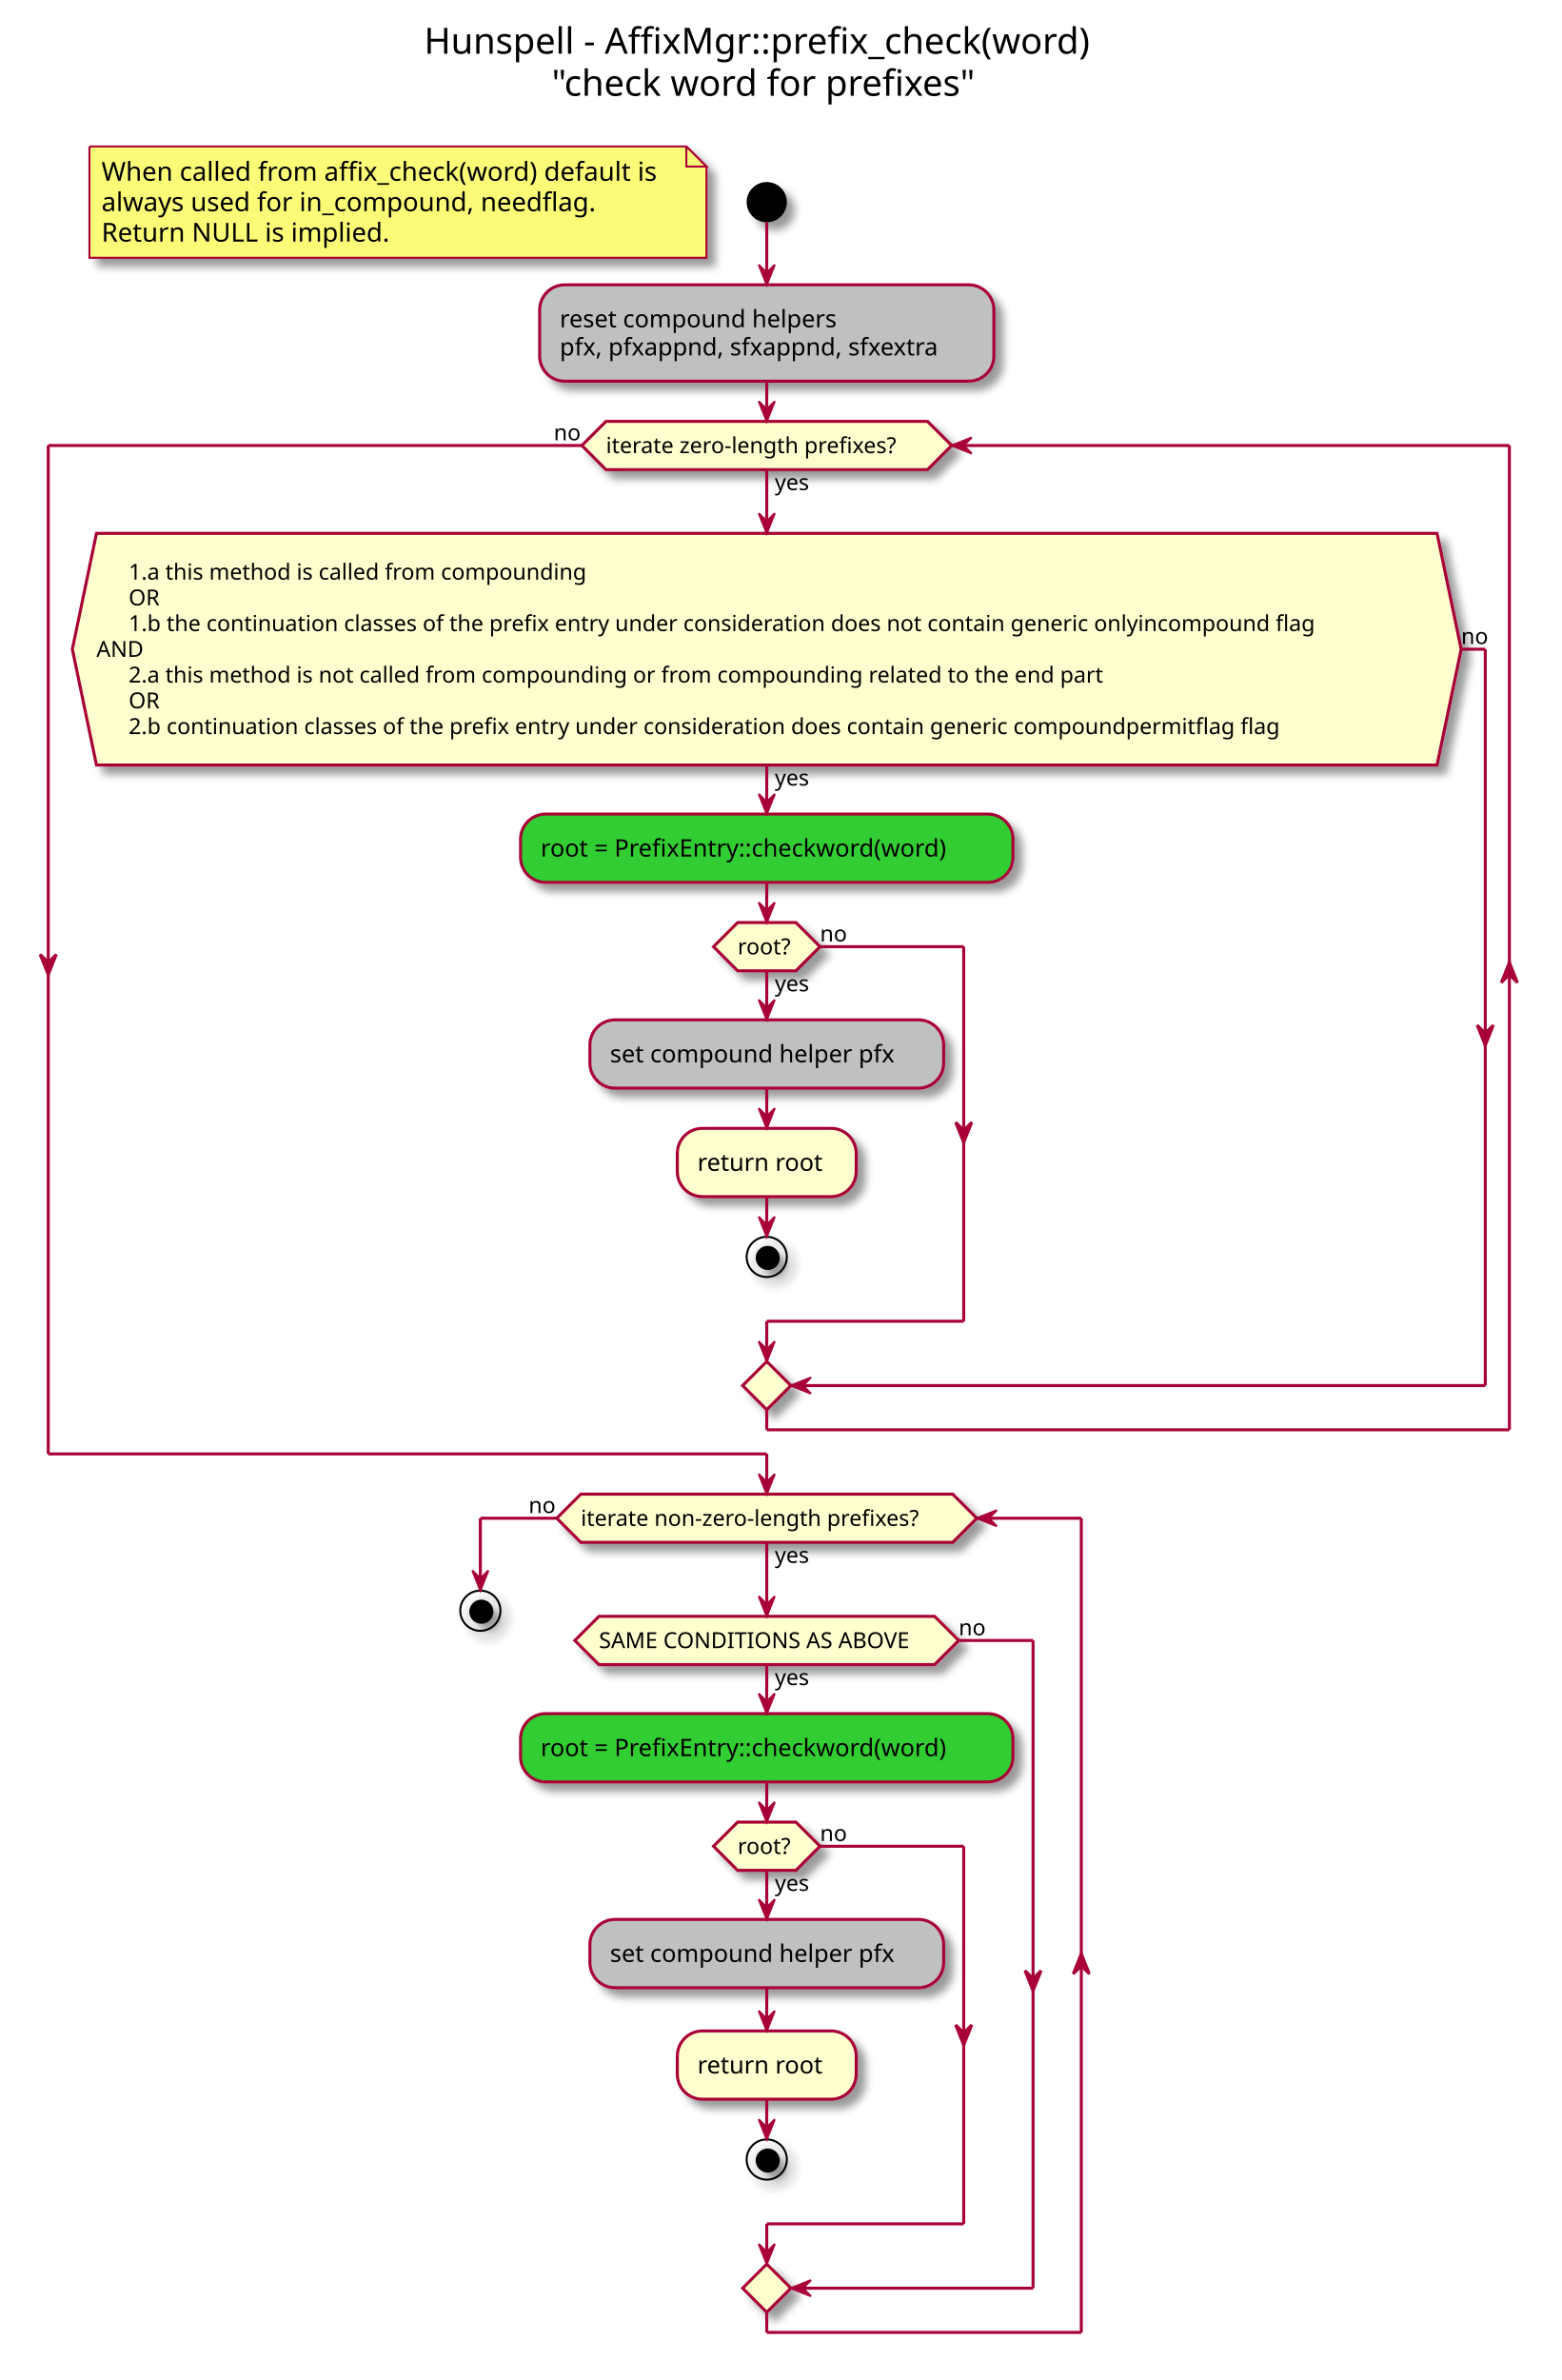
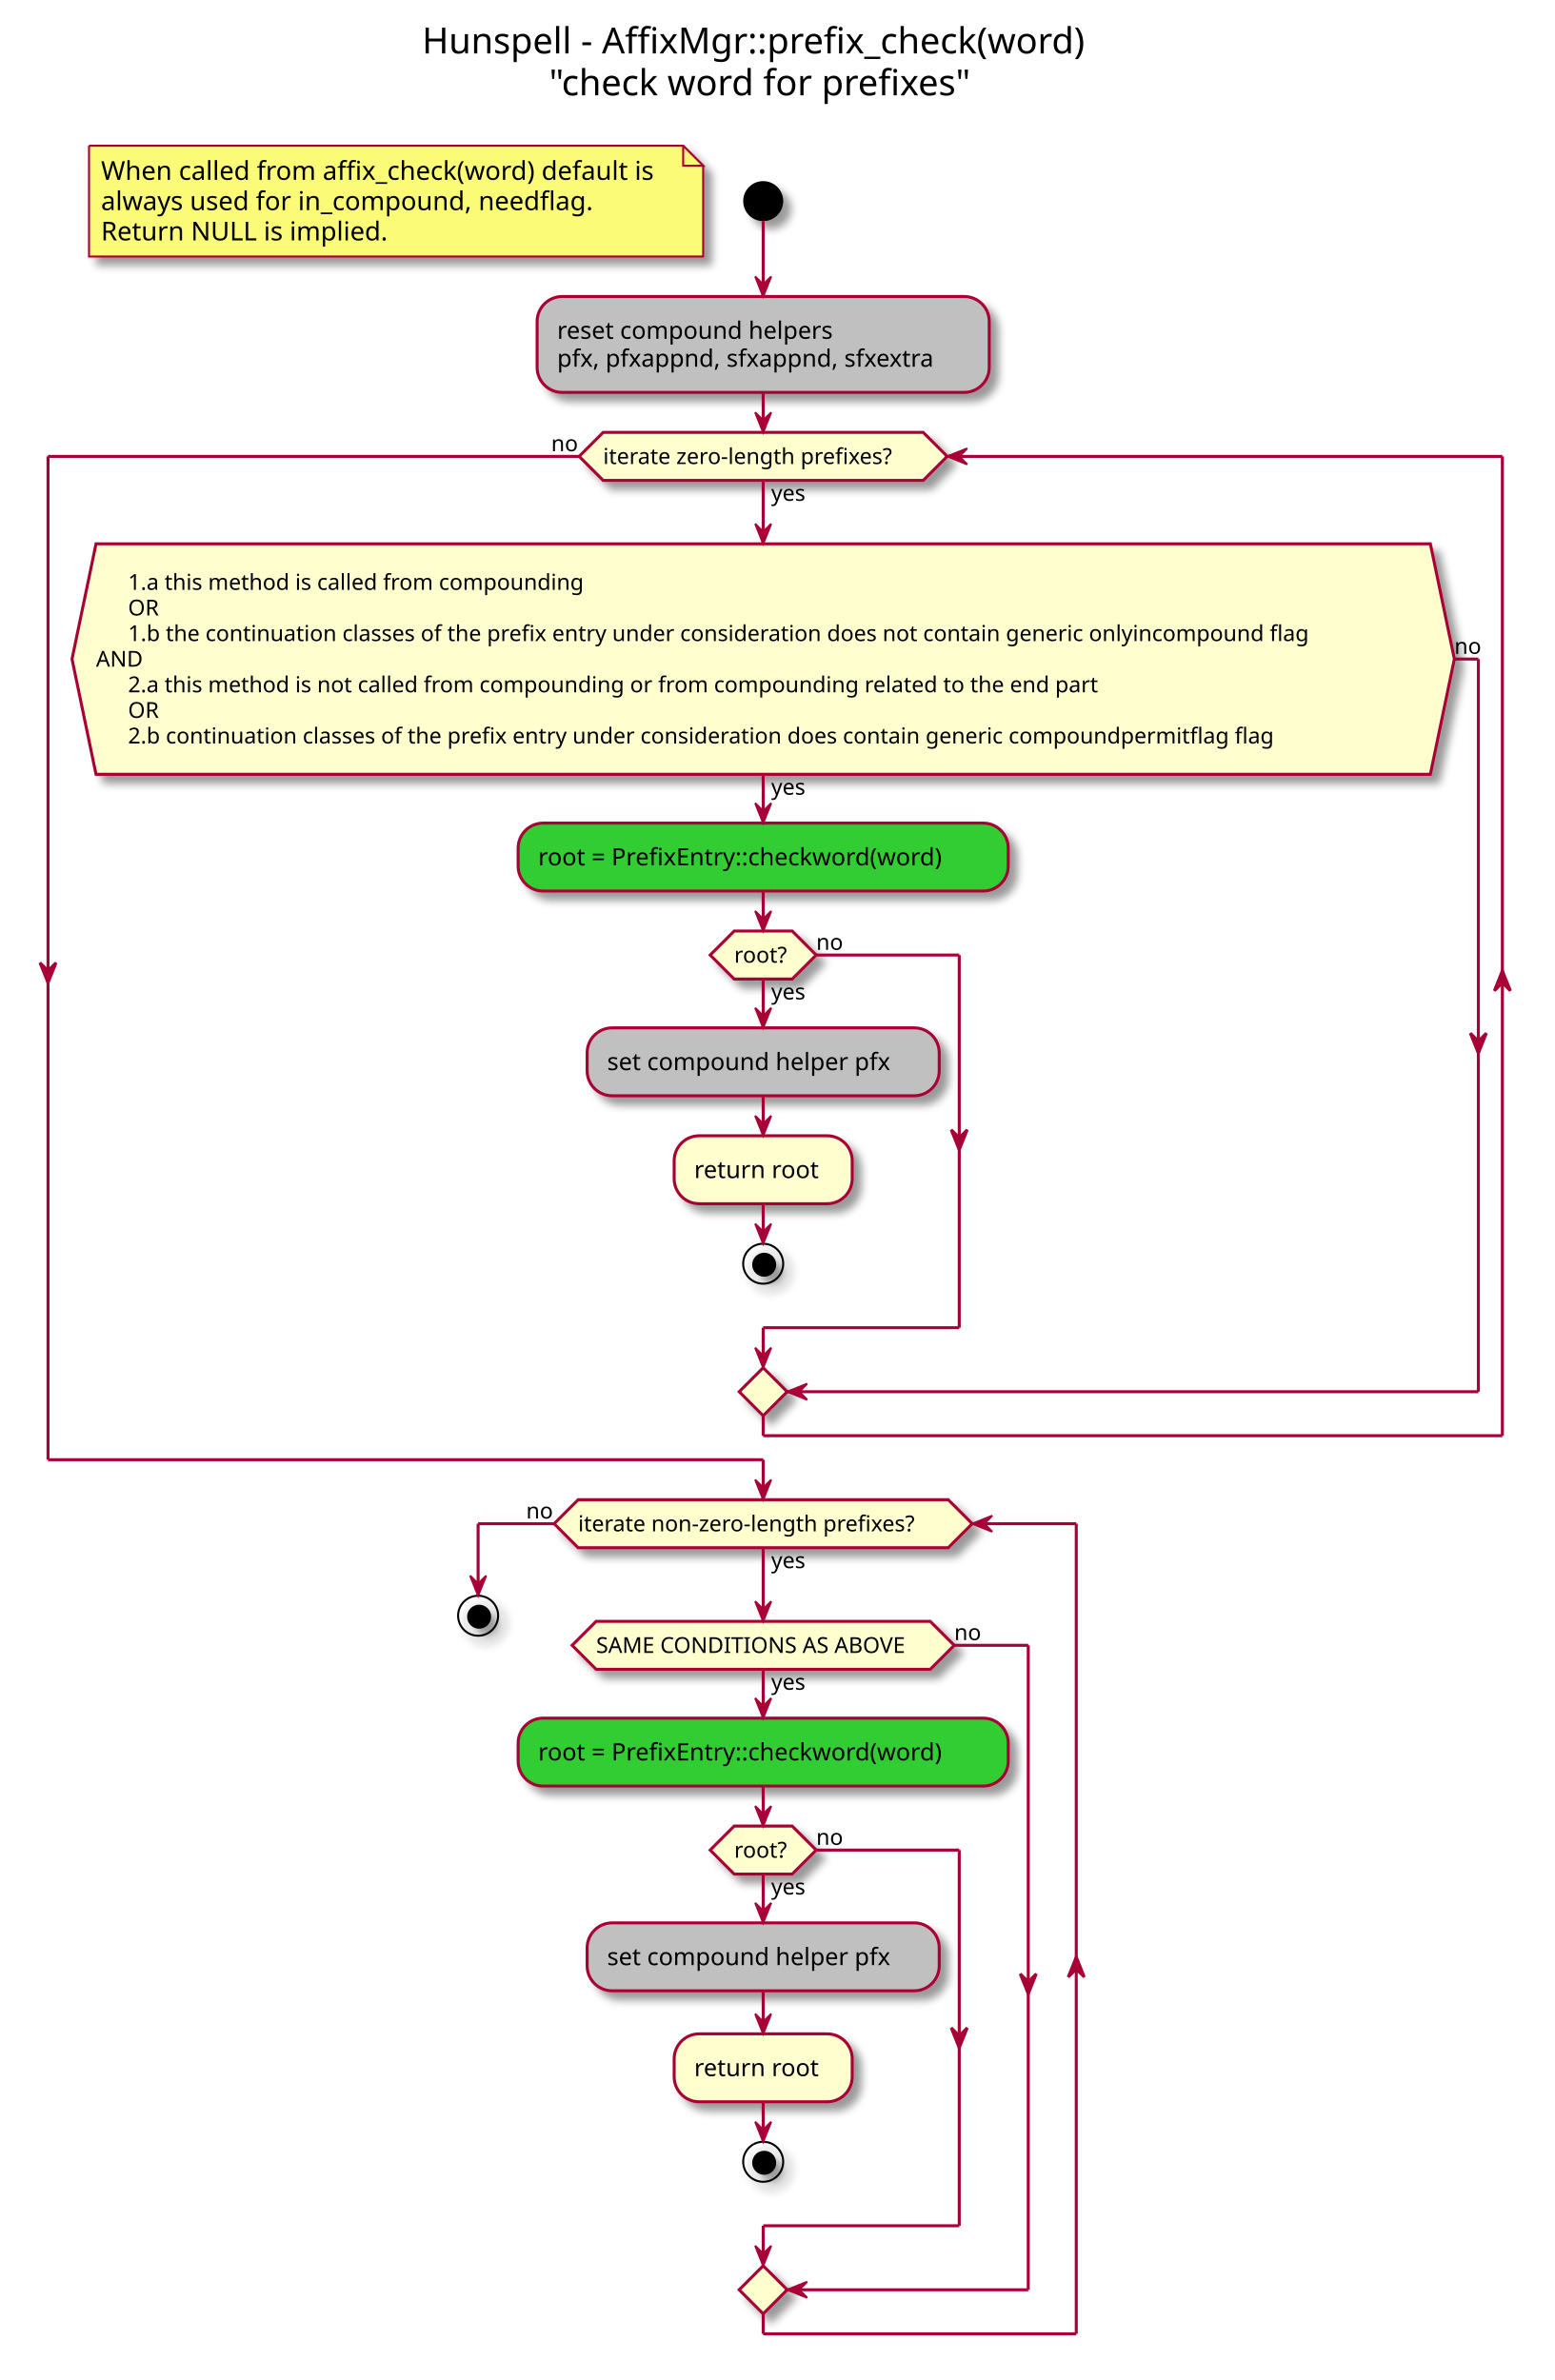
- <svg xmlns="http://www.w3.org/2000/svg" contentScriptType="application/ecmascript" contentStyleType="text/css" height="1184px" preserveAspectRatio="none" style="width:777px;height:1184px;" version="1.1" viewBox="0 0 777 1184" width="777px" zoomAndPan="magnify">
+ <svg xmlns="http://www.w3.org/2000/svg" contentScriptType="application/ecmascript" contentStyleType="text/css" height="1190px" preserveAspectRatio="none" style="width:777px;height:1190px;" version="1.1" viewBox="0 0 777 1190" width="777px" zoomAndPan="magnify">
  <defs>
    <linearGradient id="gbouqqnq6bp1s0" x1="0%" x2="100%" y1="50%" y2="50%">
      <stop offset="0%" stop-color="#FFFFFF" />
      <stop offset="100%" stop-color="#FFFFFF" />
    </linearGradient>
    <filter height="300%" id="fbouqqnq6bp1s" width="300%" x="-1" y="-1">
      <feGaussianBlur result="blurOut" stdDeviation="2.0" />
      <feColorMatrix in="blurOut" result="blurOut2" type="matrix" values="0 0 0 0 0 0 0 0 0 0 0 0 0 0 0 0 0 0 .4 0" />
      <feOffset dx="4.0" dy="4.0" in="blurOut2" result="blurOut3" />
      <feBlend in="SourceGraphic" in2="blurOut3" mode="normal" />
    </filter>
  </defs>
  <g>
-     <rect fill="url(#gbouqqnq6bp1s0)" height="1184" style="stroke: none; stroke-width: 1.0;" width="777" x="0" y="0" />
+     <rect fill="url(#gbouqqnq6bp1s0)" height="1190" style="stroke: none; stroke-width: 1.0;" width="777" x="0" y="0" />
    <text fill="#000000" font-family="sans-serif" font-size="18" lengthAdjust="spacingAndGlyphs" textLength="353" x="211" y="26.708">Hunspell - AffixMgr::prefix_check(word)</text>
    <text fill="#000000" font-family="sans-serif" font-size="18" lengthAdjust="spacingAndGlyphs" textLength="226" x="274.5" y="47.661">"check word for prefixes"</text>
    <text fill="#000000" font-family="sans-serif" font-size="18" lengthAdjust="spacingAndGlyphs" textLength="0" x="390.5" y="68.614" />
    <path d="M44.5,72.859 L44.5,128.258 L351.5,128.258 L351.5,82.859 L341.5,72.859 L44.5,72.859 " fill="#FBFB77" filter="url(#fbouqqnq6bp1s)" style="stroke: #A80036; stroke-width: 1.0;" />
    <path d="M341.5,72.859 L341.5,82.859 L351.5,82.859 L341.5,72.859 " fill="#FBFB77" style="stroke: #A80036; stroke-width: 1.0;" />
    <text fill="#000000" font-family="sans-serif" font-size="13" lengthAdjust="spacingAndGlyphs" textLength="286" x="50.5" y="89.926">When called from affix_check(word) default is</text>
    <text fill="#000000" font-family="sans-serif" font-size="13" lengthAdjust="spacingAndGlyphs" textLength="255" x="50.5" y="105.059">always used for in_compound, needflag.</text>
    <text fill="#000000" font-family="sans-serif" font-size="13" lengthAdjust="spacingAndGlyphs" textLength="148" x="50.5" y="120.192">Return NULL is implied.</text>
    <ellipse cx="381.5" cy="100.559" fill="#000000" filter="url(#fbouqqnq6bp1s)" rx="10" ry="10" style="stroke: none; stroke-width: 1.0;" />
-     <rect fill="#C0C0C0" filter="url(#fbouqqnq6bp1s)" height="47.938" rx="12.5" ry="12.5" style="stroke: #A80036; stroke-width: 1.5;" width="226" x="268.5" y="141.692" />
-     <text fill="#000000" font-family="sans-serif" font-size="12" lengthAdjust="spacingAndGlyphs" textLength="154" x="278.5" y="162.831">reset compound helpers</text>
-     <text fill="#000000" font-family="sans-serif" font-size="12" lengthAdjust="spacingAndGlyphs" textLength="206" x="278.5" y="176.799">pfx, pfxappnd, sfxappnd, sfxextra</text>
-     <rect fill="#32CD32" filter="url(#fbouqqnq6bp1s)" height="33.969" rx="12.5" ry="12.5" style="stroke: #A80036; stroke-width: 1.5;" width="245" x="259" y="404.984" />
-     <text fill="#000000" font-family="sans-serif" font-size="12" lengthAdjust="spacingAndGlyphs" textLength="225" x="269" y="426.123">root = PrefixEntry::checkword(word)</text>
-     <rect fill="#C0C0C0" filter="url(#fbouqqnq6bp1s)" height="33.969" rx="12.5" ry="12.5" style="stroke: #A80036; stroke-width: 1.5;" width="176" x="293.5" y="507.356" />
-     <text fill="#000000" font-family="sans-serif" font-size="12" lengthAdjust="spacingAndGlyphs" textLength="156" x="303.5" y="528.494">set compound helper pfx</text>
-     <rect fill="#FEFECE" filter="url(#fbouqqnq6bp1s)" height="33.969" rx="12.5" ry="12.5" style="stroke: #A80036; stroke-width: 1.5;" width="89" x="337" y="561.324" />
-     <text fill="#000000" font-family="sans-serif" font-size="12" lengthAdjust="spacingAndGlyphs" textLength="69" x="347" y="582.463">return root</text>
-     <ellipse cx="381.5" cy="625.293" fill="none" filter="url(#fbouqqnq6bp1s)" rx="10" ry="10" style="stroke: #000000; stroke-width: 1.0;" />
-     <ellipse cx="382" cy="625.793" fill="#000000" filter="url(#fbouqqnq6bp1s)" rx="6" ry="6" style="stroke: none; stroke-width: 1.0;" />
-     <polygon fill="#FEFECE" filter="url(#fbouqqnq6bp1s)" points="367,458.953,396,458.953,408,470.953,396,482.953,367,482.953,355,470.953,367,458.953" style="stroke: #A80036; stroke-width: 1.5;" />
-     <text fill="#000000" font-family="sans-serif" font-size="11" lengthAdjust="spacingAndGlyphs" textLength="20" x="385.5" y="493.164">yes</text>
-     <text fill="#000000" font-family="sans-serif" font-size="11" lengthAdjust="spacingAndGlyphs" textLength="29" x="367" y="474.761">root?</text>
-     <text fill="#000000" font-family="sans-serif" font-size="11" lengthAdjust="spacingAndGlyphs" textLength="14" x="408" y="468.359">no</text>
-     <polygon fill="#FEFECE" filter="url(#fbouqqnq6bp1s)" points="48,265.34,715,265.34,727,322.961,715,380.582,48,380.582,36,322.961,48,265.34" style="stroke: #A80036; stroke-width: 1.5;" />
-     <text fill="#000000" font-family="sans-serif" font-size="11" lengthAdjust="spacingAndGlyphs" textLength="20" x="385.5" y="390.793">yes</text>
-     <text fill="#000000" font-family="sans-serif" font-size="11" lengthAdjust="spacingAndGlyphs" textLength="0" x="52" y="275.55" />
-     <text fill="#000000" font-family="sans-serif" font-size="11" lengthAdjust="spacingAndGlyphs" textLength="252" x="64" y="288.355">1.a this method is called from compounding</text>
-     <text fill="#000000" font-family="sans-serif" font-size="11" lengthAdjust="spacingAndGlyphs" textLength="16" x="64" y="301.16">OR</text>
-     <text fill="#000000" font-family="sans-serif" font-size="11" lengthAdjust="spacingAndGlyphs" textLength="651" x="64" y="313.964">1.b the continuation classes of the prefix entry under consideration does not contain generic onlyincompound flag</text>
-     <text fill="#000000" font-family="sans-serif" font-size="11" lengthAdjust="spacingAndGlyphs" textLength="23" x="48" y="326.769">AND</text>
-     <text fill="#000000" font-family="sans-serif" font-size="11" lengthAdjust="spacingAndGlyphs" textLength="534" x="64" y="339.574">2.a this method is not called from compounding or from compounding related to the end part</text>
-     <text fill="#000000" font-family="sans-serif" font-size="11" lengthAdjust="spacingAndGlyphs" textLength="16" x="64" y="352.378">OR</text>
-     <text fill="#000000" font-family="sans-serif" font-size="11" lengthAdjust="spacingAndGlyphs" textLength="632" x="64" y="365.183">2.b continuation classes of the prefix entry under consideration does contain generic compoundpermitflag flag</text>
-     <text fill="#000000" font-family="sans-serif" font-size="11" lengthAdjust="spacingAndGlyphs" textLength="14" x="727" y="320.367">no</text>
-     <polygon fill="#FEFECE" filter="url(#fbouqqnq6bp1s)" points="381.5,677.293,393.5,689.293,381.5,701.293,369.5,689.293,381.5,677.293" style="stroke: #A80036; stroke-width: 1.5;" />
-     <polygon fill="#FEFECE" filter="url(#fbouqqnq6bp1s)" points="301.5,209.629,461.5,209.629,473.5,221.629,461.5,233.629,301.5,233.629,289.5,221.629,301.5,209.629" style="stroke: #A80036; stroke-width: 1.5;" />
-     <text fill="#000000" font-family="sans-serif" font-size="11" lengthAdjust="spacingAndGlyphs" textLength="20" x="385.5" y="243.84">yes</text>
-     <text fill="#000000" font-family="sans-serif" font-size="11" lengthAdjust="spacingAndGlyphs" textLength="160" x="301.5" y="225.438">iterate zero-length prefixes?</text>
-     <text fill="#000000" font-family="sans-serif" font-size="11" lengthAdjust="spacingAndGlyphs" textLength="14" x="275.5" y="219.035">no</text>
-     <rect fill="#32CD32" filter="url(#fbouqqnq6bp1s)" height="33.969" rx="12.5" ry="12.5" style="stroke: #A80036; stroke-width: 1.5;" width="245" x="259" y="852.5" />
-     <text fill="#000000" font-family="sans-serif" font-size="12" lengthAdjust="spacingAndGlyphs" textLength="225" x="269" y="873.639">root = PrefixEntry::checkword(word)</text>
-     <rect fill="#C0C0C0" filter="url(#fbouqqnq6bp1s)" height="33.969" rx="12.5" ry="12.5" style="stroke: #A80036; stroke-width: 1.5;" width="176" x="293.5" y="954.871" />
-     <text fill="#000000" font-family="sans-serif" font-size="12" lengthAdjust="spacingAndGlyphs" textLength="156" x="303.5" y="976.01">set compound helper pfx</text>
-     <rect fill="#FEFECE" filter="url(#fbouqqnq6bp1s)" height="33.969" rx="12.5" ry="12.5" style="stroke: #A80036; stroke-width: 1.5;" width="89" x="337" y="1010.356" />
-     <text fill="#000000" font-family="sans-serif" font-size="12" lengthAdjust="spacingAndGlyphs" textLength="69" x="347" y="1031.494">return root</text>
-     <ellipse cx="381.5" cy="1074.324" fill="none" filter="url(#fbouqqnq6bp1s)" rx="10" ry="10" style="stroke: #000000; stroke-width: 1.0;" />
-     <ellipse cx="382" cy="1074.824" fill="#000000" filter="url(#fbouqqnq6bp1s)" rx="6" ry="6" style="stroke: none; stroke-width: 1.0;" />
-     <polygon fill="#FEFECE" filter="url(#fbouqqnq6bp1s)" points="367,906.469,396,906.469,408,918.469,396,930.469,367,930.469,355,918.469,367,906.469" style="stroke: #A80036; stroke-width: 1.5;" />
-     <text fill="#000000" font-family="sans-serif" font-size="11" lengthAdjust="spacingAndGlyphs" textLength="20" x="385.5" y="940.679">yes</text>
-     <text fill="#000000" font-family="sans-serif" font-size="11" lengthAdjust="spacingAndGlyphs" textLength="29" x="367" y="922.277">root?</text>
-     <text fill="#000000" font-family="sans-serif" font-size="11" lengthAdjust="spacingAndGlyphs" textLength="14" x="408" y="915.875">no</text>
-     <polygon fill="#FEFECE" filter="url(#fbouqqnq6bp1s)" points="298,804.098,465,804.098,477,816.098,465,828.098,298,828.098,286,816.098,298,804.098" style="stroke: #A80036; stroke-width: 1.5;" />
-     <text fill="#000000" font-family="sans-serif" font-size="11" lengthAdjust="spacingAndGlyphs" textLength="20" x="385.5" y="838.308">yes</text>
-     <text fill="#000000" font-family="sans-serif" font-size="11" lengthAdjust="spacingAndGlyphs" textLength="167" x="298" y="819.906">SAME CONDITIONS AS ABOVE</text>
-     <text fill="#000000" font-family="sans-serif" font-size="11" lengthAdjust="spacingAndGlyphs" textLength="14" x="477" y="813.503">no</text>
-     <polygon fill="#FEFECE" filter="url(#fbouqqnq6bp1s)" points="381.5,1126.324,393.5,1138.324,381.5,1150.324,369.5,1138.324,381.5,1126.324" style="stroke: #A80036; stroke-width: 1.5;" />
-     <polygon fill="#FEFECE" filter="url(#fbouqqnq6bp1s)" points="289,743.293,474,743.293,486,755.293,474,767.293,289,767.293,277,755.293,289,743.293" style="stroke: #A80036; stroke-width: 1.5;" />
-     <text fill="#000000" font-family="sans-serif" font-size="11" lengthAdjust="spacingAndGlyphs" textLength="20" x="385.5" y="777.503">yes</text>
-     <text fill="#000000" font-family="sans-serif" font-size="11" lengthAdjust="spacingAndGlyphs" textLength="185" x="289" y="759.101">iterate non-zero-length prefixes?</text>
-     <text fill="#000000" font-family="sans-serif" font-size="11" lengthAdjust="spacingAndGlyphs" textLength="14" x="263" y="752.699">no</text>
-     <ellipse cx="239" cy="801.293" fill="none" filter="url(#fbouqqnq6bp1s)" rx="10" ry="10" style="stroke: #000000; stroke-width: 1.0;" />
-     <ellipse cx="239.5" cy="801.793" fill="#000000" filter="url(#fbouqqnq6bp1s)" rx="6" ry="6" style="stroke: none; stroke-width: 1.0;" />
-     <line style="stroke: #A80036; stroke-width: 1.5;" x1="381.5" x2="381.5" y1="110.559" y2="141.692" />
-     <polygon fill="#A80036" points="377.5,131.692,381.5,141.692,385.5,131.692,381.5,135.692" style="stroke: #A80036; stroke-width: 1.0;" />
-     <line style="stroke: #A80036; stroke-width: 1.5;" x1="381.5" x2="381.5" y1="541.324" y2="561.324" />
-     <polygon fill="#A80036" points="377.5,551.324,381.5,561.324,385.5,551.324,381.5,555.324" style="stroke: #A80036; stroke-width: 1.0;" />
-     <line style="stroke: #A80036; stroke-width: 1.5;" x1="381.5" x2="381.5" y1="595.293" y2="615.293" />
-     <polygon fill="#A80036" points="377.5,605.293,381.5,615.293,385.5,605.293,381.5,609.293" style="stroke: #A80036; stroke-width: 1.0;" />
-     <line style="stroke: #A80036; stroke-width: 1.5;" x1="381.5" x2="381.5" y1="482.953" y2="507.356" />
-     <polygon fill="#A80036" points="377.5,497.356,381.5,507.356,385.5,497.356,381.5,501.356" style="stroke: #A80036; stroke-width: 1.0;" />
-     <line style="stroke: #A80036; stroke-width: 1.5;" x1="408" x2="479.5" y1="470.953" y2="470.953" />
-     <polygon fill="#A80036" points="475.5,558.324,479.5,568.324,483.5,558.324,479.5,562.324" style="stroke: #A80036; stroke-width: 1.5;" />
-     <line style="stroke: #A80036; stroke-width: 1.5;" x1="479.5" x2="479.5" y1="470.953" y2="657.293" />
-     <line style="stroke: #A80036; stroke-width: 1.5;" x1="479.5" x2="381.5" y1="657.293" y2="657.293" />
-     <line style="stroke: #A80036; stroke-width: 1.5;" x1="381.5" x2="381.5" y1="657.293" y2="677.293" />
-     <polygon fill="#A80036" points="377.5,667.293,381.5,677.293,385.5,667.293,381.5,671.293" style="stroke: #A80036; stroke-width: 1.0;" />
-     <line style="stroke: #A80036; stroke-width: 1.5;" x1="381.5" x2="381.5" y1="438.953" y2="458.953" />
-     <polygon fill="#A80036" points="377.5,448.953,381.5,458.953,385.5,448.953,381.5,452.953" style="stroke: #A80036; stroke-width: 1.0;" />
-     <line style="stroke: #A80036; stroke-width: 1.5;" x1="381.5" x2="381.5" y1="380.582" y2="404.984" />
-     <polygon fill="#A80036" points="377.5,394.984,381.5,404.984,385.5,394.984,381.5,398.984" style="stroke: #A80036; stroke-width: 1.0;" />
-     <line style="stroke: #A80036; stroke-width: 1.5;" x1="727" x2="739" y1="322.961" y2="322.961" />
-     <polygon fill="#A80036" points="735,510.029,739,520.029,743,510.029,739,514.029" style="stroke: #A80036; stroke-width: 1.5;" />
-     <line style="stroke: #A80036; stroke-width: 1.5;" x1="739" x2="739" y1="322.961" y2="689.293" />
-     <line style="stroke: #A80036; stroke-width: 1.5;" x1="739" x2="393.5" y1="689.293" y2="689.293" />
-     <polygon fill="#A80036" points="403.5,685.293,393.5,689.293,403.5,693.293,399.5,689.293" style="stroke: #A80036; stroke-width: 1.0;" />
-     <line style="stroke: #A80036; stroke-width: 1.5;" x1="381.5" x2="381.5" y1="233.629" y2="265.34" />
-     <polygon fill="#A80036" points="377.5,255.34,381.5,265.34,385.5,255.34,381.5,259.34" style="stroke: #A80036; stroke-width: 1.0;" />
-     <line style="stroke: #A80036; stroke-width: 1.5;" x1="381.5" x2="381.5" y1="701.293" y2="711.293" />
-     <line style="stroke: #A80036; stroke-width: 1.5;" x1="381.5" x2="751" y1="711.293" y2="711.293" />
-     <polygon fill="#A80036" points="747,488.816,751,478.816,755,488.816,751,484.816" style="stroke: #A80036; stroke-width: 1.5;" />
-     <line style="stroke: #A80036; stroke-width: 1.5;" x1="751" x2="751" y1="221.629" y2="711.293" />
-     <line style="stroke: #A80036; stroke-width: 1.5;" x1="751" x2="473.5" y1="221.629" y2="221.629" />
-     <polygon fill="#A80036" points="483.5,217.629,473.5,221.629,483.5,225.629,479.5,221.629" style="stroke: #A80036; stroke-width: 1.0;" />
-     <line style="stroke: #A80036; stroke-width: 1.5;" x1="289.5" x2="24" y1="221.629" y2="221.629" />
-     <polygon fill="#A80036" points="20,474.816,24,484.816,28,474.816,24,478.816" style="stroke: #A80036; stroke-width: 1.5;" />
-     <line style="stroke: #A80036; stroke-width: 1.5;" x1="24" x2="24" y1="221.629" y2="723.293" />
-     <line style="stroke: #A80036; stroke-width: 1.5;" x1="24" x2="381.5" y1="723.293" y2="723.293" />
-     <line style="stroke: #A80036; stroke-width: 1.5;" x1="381.5" x2="381.5" y1="723.293" y2="743.293" />
-     <polygon fill="#A80036" points="377.5,733.293,381.5,743.293,385.5,733.293,381.5,737.293" style="stroke: #A80036; stroke-width: 1.0;" />
-     <line style="stroke: #A80036; stroke-width: 1.5;" x1="381.5" x2="381.5" y1="189.629" y2="209.629" />
-     <polygon fill="#A80036" points="377.5,199.629,381.5,209.629,385.5,199.629,381.5,203.629" style="stroke: #A80036; stroke-width: 1.0;" />
-     <line style="stroke: #A80036; stroke-width: 1.5;" x1="381.5" x2="381.5" y1="988.84" y2="1010.356" />
-     <polygon fill="#A80036" points="377.5,1000.356,381.5,1010.356,385.5,1000.356,381.5,1004.356" style="stroke: #A80036; stroke-width: 1.0;" />
-     <line style="stroke: #A80036; stroke-width: 1.5;" x1="381.5" x2="381.5" y1="1044.324" y2="1064.324" />
-     <polygon fill="#A80036" points="377.5,1054.324,381.5,1064.324,385.5,1054.324,381.5,1058.324" style="stroke: #A80036; stroke-width: 1.0;" />
-     <line style="stroke: #A80036; stroke-width: 1.5;" x1="381.5" x2="381.5" y1="930.469" y2="954.871" />
-     <polygon fill="#A80036" points="377.5,944.871,381.5,954.871,385.5,944.871,381.5,948.871" style="stroke: #A80036; stroke-width: 1.0;" />
-     <line style="stroke: #A80036; stroke-width: 1.5;" x1="408" x2="479.5" y1="918.469" y2="918.469" />
-     <polygon fill="#A80036" points="475.5,1007.356,479.5,1017.356,483.5,1007.356,479.5,1011.356" style="stroke: #A80036; stroke-width: 1.5;" />
-     <line style="stroke: #A80036; stroke-width: 1.5;" x1="479.5" x2="479.5" y1="918.469" y2="1106.324" />
-     <line style="stroke: #A80036; stroke-width: 1.5;" x1="479.5" x2="381.5" y1="1106.324" y2="1106.324" />
-     <line style="stroke: #A80036; stroke-width: 1.5;" x1="381.5" x2="381.5" y1="1106.324" y2="1126.324" />
-     <polygon fill="#A80036" points="377.5,1116.324,381.5,1126.324,385.5,1116.324,381.5,1120.324" style="stroke: #A80036; stroke-width: 1.0;" />
-     <line style="stroke: #A80036; stroke-width: 1.5;" x1="381.5" x2="381.5" y1="886.469" y2="906.469" />
-     <polygon fill="#A80036" points="377.5,896.469,381.5,906.469,385.5,896.469,381.5,900.469" style="stroke: #A80036; stroke-width: 1.0;" />
-     <line style="stroke: #A80036; stroke-width: 1.5;" x1="381.5" x2="381.5" y1="828.098" y2="852.5" />
-     <polygon fill="#A80036" points="377.5,842.5,381.5,852.5,385.5,842.5,381.5,846.5" style="stroke: #A80036; stroke-width: 1.0;" />
-     <line style="stroke: #A80036; stroke-width: 1.5;" x1="477" x2="514" y1="816.098" y2="816.098" />
-     <polygon fill="#A80036" points="510,980.356,514,990.356,518,980.356,514,984.356" style="stroke: #A80036; stroke-width: 1.5;" />
-     <line style="stroke: #A80036; stroke-width: 1.5;" x1="514" x2="514" y1="816.098" y2="1138.324" />
-     <line style="stroke: #A80036; stroke-width: 1.5;" x1="514" x2="393.5" y1="1138.324" y2="1138.324" />
-     <polygon fill="#A80036" points="403.5,1134.324,393.5,1138.324,403.5,1142.324,399.5,1138.324" style="stroke: #A80036; stroke-width: 1.0;" />
-     <line style="stroke: #A80036; stroke-width: 1.5;" x1="381.5" x2="381.5" y1="767.293" y2="804.098" />
-     <polygon fill="#A80036" points="377.5,794.098,381.5,804.098,385.5,794.098,381.5,798.098" style="stroke: #A80036; stroke-width: 1.0;" />
-     <line style="stroke: #A80036; stroke-width: 1.5;" x1="381.5" x2="381.5" y1="1150.324" y2="1160.324" />
-     <line style="stroke: #A80036; stroke-width: 1.5;" x1="381.5" x2="538" y1="1160.324" y2="1160.324" />
-     <polygon fill="#A80036" points="534,981.953,538,971.953,542,981.953,538,977.953" style="stroke: #A80036; stroke-width: 1.5;" />
-     <line style="stroke: #A80036; stroke-width: 1.5;" x1="538" x2="538" y1="755.293" y2="1160.324" />
-     <line style="stroke: #A80036; stroke-width: 1.5;" x1="538" x2="486" y1="755.293" y2="755.293" />
-     <polygon fill="#A80036" points="496,751.293,486,755.293,496,759.293,492,755.293" style="stroke: #A80036; stroke-width: 1.0;" />
-     <line style="stroke: #A80036; stroke-width: 1.5;" x1="277" x2="239" y1="755.293" y2="755.293" />
-     <line style="stroke: #A80036; stroke-width: 1.5;" x1="239" x2="239" y1="755.293" y2="791.293" />
-     <polygon fill="#A80036" points="235,781.293,239,791.293,243,781.293,239,785.293" style="stroke: #A80036; stroke-width: 1.0;" />
+     <rect fill="#C0C0C0" filter="url(#fbouqqnq6bp1s)" height="47.938" rx="12.5" ry="12.5" style="stroke: #A80036; stroke-width: 1.5;" width="226" x="268.5" y="148.258" />
+     <text fill="#000000" font-family="sans-serif" font-size="12" lengthAdjust="spacingAndGlyphs" textLength="154" x="278.5" y="169.397">reset compound helpers</text>
+     <text fill="#000000" font-family="sans-serif" font-size="12" lengthAdjust="spacingAndGlyphs" textLength="206" x="278.5" y="183.365">pfx, pfxappnd, sfxappnd, sfxextra</text>
+     <rect fill="#32CD32" filter="url(#fbouqqnq6bp1s)" height="33.969" rx="12.5" ry="12.5" style="stroke: #A80036; stroke-width: 1.5;" width="245" x="259" y="411.55" />
+     <text fill="#000000" font-family="sans-serif" font-size="12" lengthAdjust="spacingAndGlyphs" textLength="225" x="269" y="432.689">root = PrefixEntry::checkword(word)</text>
+     <rect fill="#C0C0C0" filter="url(#fbouqqnq6bp1s)" height="33.969" rx="12.5" ry="12.5" style="stroke: #A80036; stroke-width: 1.5;" width="176" x="293.5" y="513.921" />
+     <text fill="#000000" font-family="sans-serif" font-size="12" lengthAdjust="spacingAndGlyphs" textLength="156" x="303.5" y="535.06">set compound helper pfx</text>
+     <rect fill="#FEFECE" filter="url(#fbouqqnq6bp1s)" height="33.969" rx="12.5" ry="12.5" style="stroke: #A80036; stroke-width: 1.5;" width="89" x="337" y="567.89" />
+     <text fill="#000000" font-family="sans-serif" font-size="12" lengthAdjust="spacingAndGlyphs" textLength="69" x="347" y="589.029">return root</text>
+     <ellipse cx="381.5" cy="631.859" fill="none" filter="url(#fbouqqnq6bp1s)" rx="10" ry="10" style="stroke: #000000; stroke-width: 1.0;" />
+     <ellipse cx="382" cy="632.359" fill="#000000" filter="url(#fbouqqnq6bp1s)" rx="6" ry="6" style="stroke: none; stroke-width: 1.0;" />
+     <polygon fill="#FEFECE" filter="url(#fbouqqnq6bp1s)" points="367,465.519,396,465.519,408,477.519,396,489.519,367,489.519,355,477.519,367,465.519" style="stroke: #A80036; stroke-width: 1.5;" />
+     <text fill="#000000" font-family="sans-serif" font-size="11" lengthAdjust="spacingAndGlyphs" textLength="20" x="385.5" y="499.729">yes</text>
+     <text fill="#000000" font-family="sans-serif" font-size="11" lengthAdjust="spacingAndGlyphs" textLength="29" x="367" y="481.327">root?</text>
+     <text fill="#000000" font-family="sans-serif" font-size="11" lengthAdjust="spacingAndGlyphs" textLength="14" x="408" y="474.925">no</text>
+     <polygon fill="#FEFECE" filter="url(#fbouqqnq6bp1s)" points="48,271.906,715,271.906,727,329.527,715,387.148,48,387.148,36,329.527,48,271.906" style="stroke: #A80036; stroke-width: 1.5;" />
+     <text fill="#000000" font-family="sans-serif" font-size="11" lengthAdjust="spacingAndGlyphs" textLength="20" x="385.5" y="397.358">yes</text>
+     <text fill="#000000" font-family="sans-serif" font-size="11" lengthAdjust="spacingAndGlyphs" textLength="0" x="52" y="282.116" />
+     <text fill="#000000" font-family="sans-serif" font-size="11" lengthAdjust="spacingAndGlyphs" textLength="252" x="64" y="294.921">1.a this method is called from compounding</text>
+     <text fill="#000000" font-family="sans-serif" font-size="11" lengthAdjust="spacingAndGlyphs" textLength="16" x="64" y="307.726">OR</text>
+     <text fill="#000000" font-family="sans-serif" font-size="11" lengthAdjust="spacingAndGlyphs" textLength="651" x="64" y="320.53">1.b the continuation classes of the prefix entry under consideration does not contain generic onlyincompound flag</text>
+     <text fill="#000000" font-family="sans-serif" font-size="11" lengthAdjust="spacingAndGlyphs" textLength="23" x="48" y="333.335">AND</text>
+     <text fill="#000000" font-family="sans-serif" font-size="11" lengthAdjust="spacingAndGlyphs" textLength="534" x="64" y="346.14">2.a this method is not called from compounding or from compounding related to the end part</text>
+     <text fill="#000000" font-family="sans-serif" font-size="11" lengthAdjust="spacingAndGlyphs" textLength="16" x="64" y="358.944">OR</text>
+     <text fill="#000000" font-family="sans-serif" font-size="11" lengthAdjust="spacingAndGlyphs" textLength="632" x="64" y="371.749">2.b continuation classes of the prefix entry under consideration does contain generic compoundpermitflag flag</text>
+     <text fill="#000000" font-family="sans-serif" font-size="11" lengthAdjust="spacingAndGlyphs" textLength="14" x="727" y="326.933">no</text>
+     <polygon fill="#FEFECE" filter="url(#fbouqqnq6bp1s)" points="381.5,683.859,393.5,695.859,381.5,707.859,369.5,695.859,381.5,683.859" style="stroke: #A80036; stroke-width: 1.5;" />
+     <polygon fill="#FEFECE" filter="url(#fbouqqnq6bp1s)" points="301.5,216.195,461.5,216.195,473.5,228.195,461.5,240.195,301.5,240.195,289.5,228.195,301.5,216.195" style="stroke: #A80036; stroke-width: 1.5;" />
+     <text fill="#000000" font-family="sans-serif" font-size="11" lengthAdjust="spacingAndGlyphs" textLength="20" x="385.5" y="250.406">yes</text>
+     <text fill="#000000" font-family="sans-serif" font-size="11" lengthAdjust="spacingAndGlyphs" textLength="160" x="301.5" y="232.003">iterate zero-length prefixes?</text>
+     <text fill="#000000" font-family="sans-serif" font-size="11" lengthAdjust="spacingAndGlyphs" textLength="14" x="275.5" y="225.601">no</text>
+     <rect fill="#32CD32" filter="url(#fbouqqnq6bp1s)" height="33.969" rx="12.5" ry="12.5" style="stroke: #A80036; stroke-width: 1.5;" width="245" x="259" y="859.066" />
+     <text fill="#000000" font-family="sans-serif" font-size="12" lengthAdjust="spacingAndGlyphs" textLength="225" x="269" y="880.205">root = PrefixEntry::checkword(word)</text>
+     <rect fill="#C0C0C0" filter="url(#fbouqqnq6bp1s)" height="33.969" rx="12.5" ry="12.5" style="stroke: #A80036; stroke-width: 1.5;" width="176" x="293.5" y="961.437" />
+     <text fill="#000000" font-family="sans-serif" font-size="12" lengthAdjust="spacingAndGlyphs" textLength="156" x="303.5" y="982.576">set compound helper pfx</text>
+     <rect fill="#FEFECE" filter="url(#fbouqqnq6bp1s)" height="33.969" rx="12.5" ry="12.5" style="stroke: #A80036; stroke-width: 1.5;" width="89" x="337" y="1016.921" />
+     <text fill="#000000" font-family="sans-serif" font-size="12" lengthAdjust="spacingAndGlyphs" textLength="69" x="347" y="1038.06">return root</text>
+     <ellipse cx="381.5" cy="1080.89" fill="none" filter="url(#fbouqqnq6bp1s)" rx="10" ry="10" style="stroke: #000000; stroke-width: 1.0;" />
+     <ellipse cx="382" cy="1081.39" fill="#000000" filter="url(#fbouqqnq6bp1s)" rx="6" ry="6" style="stroke: none; stroke-width: 1.0;" />
+     <polygon fill="#FEFECE" filter="url(#fbouqqnq6bp1s)" points="367,913.035,396,913.035,408,925.035,396,937.035,367,937.035,355,925.035,367,913.035" style="stroke: #A80036; stroke-width: 1.5;" />
+     <text fill="#000000" font-family="sans-serif" font-size="11" lengthAdjust="spacingAndGlyphs" textLength="20" x="385.5" y="947.245">yes</text>
+     <text fill="#000000" font-family="sans-serif" font-size="11" lengthAdjust="spacingAndGlyphs" textLength="29" x="367" y="928.843">root?</text>
+     <text fill="#000000" font-family="sans-serif" font-size="11" lengthAdjust="spacingAndGlyphs" textLength="14" x="408" y="922.44">no</text>
+     <polygon fill="#FEFECE" filter="url(#fbouqqnq6bp1s)" points="298,810.664,465,810.664,477,822.664,465,834.664,298,834.664,286,822.664,298,810.664" style="stroke: #A80036; stroke-width: 1.5;" />
+     <text fill="#000000" font-family="sans-serif" font-size="11" lengthAdjust="spacingAndGlyphs" textLength="20" x="385.5" y="844.874">yes</text>
+     <text fill="#000000" font-family="sans-serif" font-size="11" lengthAdjust="spacingAndGlyphs" textLength="167" x="298" y="826.472">SAME CONDITIONS AS ABOVE</text>
+     <text fill="#000000" font-family="sans-serif" font-size="11" lengthAdjust="spacingAndGlyphs" textLength="14" x="477" y="820.069">no</text>
+     <polygon fill="#FEFECE" filter="url(#fbouqqnq6bp1s)" points="381.5,1132.89,393.5,1144.89,381.5,1156.89,369.5,1144.89,381.5,1132.89" style="stroke: #A80036; stroke-width: 1.5;" />
+     <polygon fill="#FEFECE" filter="url(#fbouqqnq6bp1s)" points="289,749.859,474,749.859,486,761.859,474,773.859,289,773.859,277,761.859,289,749.859" style="stroke: #A80036; stroke-width: 1.5;" />
+     <text fill="#000000" font-family="sans-serif" font-size="11" lengthAdjust="spacingAndGlyphs" textLength="20" x="385.5" y="784.069">yes</text>
+     <text fill="#000000" font-family="sans-serif" font-size="11" lengthAdjust="spacingAndGlyphs" textLength="185" x="289" y="765.667">iterate non-zero-length prefixes?</text>
+     <text fill="#000000" font-family="sans-serif" font-size="11" lengthAdjust="spacingAndGlyphs" textLength="14" x="263" y="759.265">no</text>
+     <ellipse cx="239" cy="807.859" fill="none" filter="url(#fbouqqnq6bp1s)" rx="10" ry="10" style="stroke: #000000; stroke-width: 1.0;" />
+     <ellipse cx="239.5" cy="808.359" fill="#000000" filter="url(#fbouqqnq6bp1s)" rx="6" ry="6" style="stroke: none; stroke-width: 1.0;" />
+     <line style="stroke: #A80036; stroke-width: 1.5;" x1="381.5" x2="381.5" y1="110.559" y2="148.258" />
+     <polygon fill="#A80036" points="377.5,138.258,381.5,148.258,385.5,138.258,381.5,142.258" style="stroke: #A80036; stroke-width: 1.0;" />
+     <line style="stroke: #A80036; stroke-width: 1.5;" x1="381.5" x2="381.5" y1="547.89" y2="567.89" />
+     <polygon fill="#A80036" points="377.5,557.89,381.5,567.89,385.5,557.89,381.5,561.89" style="stroke: #A80036; stroke-width: 1.0;" />
+     <line style="stroke: #A80036; stroke-width: 1.5;" x1="381.5" x2="381.5" y1="601.859" y2="621.859" />
+     <polygon fill="#A80036" points="377.5,611.859,381.5,621.859,385.5,611.859,381.5,615.859" style="stroke: #A80036; stroke-width: 1.0;" />
+     <line style="stroke: #A80036; stroke-width: 1.5;" x1="381.5" x2="381.5" y1="489.519" y2="513.921" />
+     <polygon fill="#A80036" points="377.5,503.921,381.5,513.921,385.5,503.921,381.5,507.921" style="stroke: #A80036; stroke-width: 1.0;" />
+     <line style="stroke: #A80036; stroke-width: 1.5;" x1="408" x2="479.5" y1="477.519" y2="477.519" />
+     <polygon fill="#A80036" points="475.5,564.89,479.5,574.89,483.5,564.89,479.5,568.89" style="stroke: #A80036; stroke-width: 1.5;" />
+     <line style="stroke: #A80036; stroke-width: 1.5;" x1="479.5" x2="479.5" y1="477.519" y2="663.859" />
+     <line style="stroke: #A80036; stroke-width: 1.5;" x1="479.5" x2="381.5" y1="663.859" y2="663.859" />
+     <line style="stroke: #A80036; stroke-width: 1.5;" x1="381.5" x2="381.5" y1="663.859" y2="683.859" />
+     <polygon fill="#A80036" points="377.5,673.859,381.5,683.859,385.5,673.859,381.5,677.859" style="stroke: #A80036; stroke-width: 1.0;" />
+     <line style="stroke: #A80036; stroke-width: 1.5;" x1="381.5" x2="381.5" y1="445.519" y2="465.519" />
+     <polygon fill="#A80036" points="377.5,455.519,381.5,465.519,385.5,455.519,381.5,459.519" style="stroke: #A80036; stroke-width: 1.0;" />
+     <line style="stroke: #A80036; stroke-width: 1.5;" x1="381.5" x2="381.5" y1="387.148" y2="411.55" />
+     <polygon fill="#A80036" points="377.5,401.55,381.5,411.55,385.5,401.55,381.5,405.55" style="stroke: #A80036; stroke-width: 1.0;" />
+     <line style="stroke: #A80036; stroke-width: 1.5;" x1="727" x2="739" y1="329.527" y2="329.527" />
+     <polygon fill="#A80036" points="735,516.595,739,526.595,743,516.595,739,520.595" style="stroke: #A80036; stroke-width: 1.5;" />
+     <line style="stroke: #A80036; stroke-width: 1.5;" x1="739" x2="739" y1="329.527" y2="695.859" />
+     <line style="stroke: #A80036; stroke-width: 1.5;" x1="739" x2="393.5" y1="695.859" y2="695.859" />
+     <polygon fill="#A80036" points="403.5,691.859,393.5,695.859,403.5,699.859,399.5,695.859" style="stroke: #A80036; stroke-width: 1.0;" />
+     <line style="stroke: #A80036; stroke-width: 1.5;" x1="381.5" x2="381.5" y1="240.195" y2="271.906" />
+     <polygon fill="#A80036" points="377.5,261.906,381.5,271.906,385.5,261.906,381.5,265.906" style="stroke: #A80036; stroke-width: 1.0;" />
+     <line style="stroke: #A80036; stroke-width: 1.5;" x1="381.5" x2="381.5" y1="707.859" y2="717.859" />
+     <line style="stroke: #A80036; stroke-width: 1.5;" x1="381.5" x2="751" y1="717.859" y2="717.859" />
+     <polygon fill="#A80036" points="747,495.382,751,485.382,755,495.382,751,491.382" style="stroke: #A80036; stroke-width: 1.5;" />
+     <line style="stroke: #A80036; stroke-width: 1.5;" x1="751" x2="751" y1="228.195" y2="717.859" />
+     <line style="stroke: #A80036; stroke-width: 1.5;" x1="751" x2="473.5" y1="228.195" y2="228.195" />
+     <polygon fill="#A80036" points="483.5,224.195,473.5,228.195,483.5,232.195,479.5,228.195" style="stroke: #A80036; stroke-width: 1.0;" />
+     <line style="stroke: #A80036; stroke-width: 1.5;" x1="289.5" x2="24" y1="228.195" y2="228.195" />
+     <polygon fill="#A80036" points="20,481.382,24,491.382,28,481.382,24,485.382" style="stroke: #A80036; stroke-width: 1.5;" />
+     <line style="stroke: #A80036; stroke-width: 1.5;" x1="24" x2="24" y1="228.195" y2="729.859" />
+     <line style="stroke: #A80036; stroke-width: 1.5;" x1="24" x2="381.5" y1="729.859" y2="729.859" />
+     <line style="stroke: #A80036; stroke-width: 1.5;" x1="381.5" x2="381.5" y1="729.859" y2="749.859" />
+     <polygon fill="#A80036" points="377.5,739.859,381.5,749.859,385.5,739.859,381.5,743.859" style="stroke: #A80036; stroke-width: 1.0;" />
+     <line style="stroke: #A80036; stroke-width: 1.5;" x1="381.5" x2="381.5" y1="196.195" y2="216.195" />
+     <polygon fill="#A80036" points="377.5,206.195,381.5,216.195,385.5,206.195,381.5,210.195" style="stroke: #A80036; stroke-width: 1.0;" />
+     <line style="stroke: #A80036; stroke-width: 1.5;" x1="381.5" x2="381.5" y1="995.406" y2="1016.921" />
+     <polygon fill="#A80036" points="377.5,1006.921,381.5,1016.921,385.5,1006.921,381.5,1010.921" style="stroke: #A80036; stroke-width: 1.0;" />
+     <line style="stroke: #A80036; stroke-width: 1.5;" x1="381.5" x2="381.5" y1="1050.89" y2="1070.89" />
+     <polygon fill="#A80036" points="377.5,1060.89,381.5,1070.89,385.5,1060.89,381.5,1064.89" style="stroke: #A80036; stroke-width: 1.0;" />
+     <line style="stroke: #A80036; stroke-width: 1.5;" x1="381.5" x2="381.5" y1="937.035" y2="961.437" />
+     <polygon fill="#A80036" points="377.5,951.437,381.5,961.437,385.5,951.437,381.5,955.437" style="stroke: #A80036; stroke-width: 1.0;" />
+     <line style="stroke: #A80036; stroke-width: 1.5;" x1="408" x2="479.5" y1="925.035" y2="925.035" />
+     <polygon fill="#A80036" points="475.5,1013.921,479.5,1023.921,483.5,1013.921,479.5,1017.921" style="stroke: #A80036; stroke-width: 1.5;" />
+     <line style="stroke: #A80036; stroke-width: 1.5;" x1="479.5" x2="479.5" y1="925.035" y2="1112.89" />
+     <line style="stroke: #A80036; stroke-width: 1.5;" x1="479.5" x2="381.5" y1="1112.89" y2="1112.89" />
+     <line style="stroke: #A80036; stroke-width: 1.5;" x1="381.5" x2="381.5" y1="1112.89" y2="1132.89" />
+     <polygon fill="#A80036" points="377.5,1122.89,381.5,1132.89,385.5,1122.89,381.5,1126.89" style="stroke: #A80036; stroke-width: 1.0;" />
+     <line style="stroke: #A80036; stroke-width: 1.5;" x1="381.5" x2="381.5" y1="893.035" y2="913.035" />
+     <polygon fill="#A80036" points="377.5,903.035,381.5,913.035,385.5,903.035,381.5,907.035" style="stroke: #A80036; stroke-width: 1.0;" />
+     <line style="stroke: #A80036; stroke-width: 1.5;" x1="381.5" x2="381.5" y1="834.664" y2="859.066" />
+     <polygon fill="#A80036" points="377.5,849.066,381.5,859.066,385.5,849.066,381.5,853.066" style="stroke: #A80036; stroke-width: 1.0;" />
+     <line style="stroke: #A80036; stroke-width: 1.5;" x1="477" x2="514" y1="822.664" y2="822.664" />
+     <polygon fill="#A80036" points="510,986.921,514,996.921,518,986.921,514,990.921" style="stroke: #A80036; stroke-width: 1.5;" />
+     <line style="stroke: #A80036; stroke-width: 1.5;" x1="514" x2="514" y1="822.664" y2="1144.89" />
+     <line style="stroke: #A80036; stroke-width: 1.5;" x1="514" x2="393.5" y1="1144.89" y2="1144.89" />
+     <polygon fill="#A80036" points="403.5,1140.89,393.5,1144.89,403.5,1148.89,399.5,1144.89" style="stroke: #A80036; stroke-width: 1.0;" />
+     <line style="stroke: #A80036; stroke-width: 1.5;" x1="381.5" x2="381.5" y1="773.859" y2="810.664" />
+     <polygon fill="#A80036" points="377.5,800.664,381.5,810.664,385.5,800.664,381.5,804.664" style="stroke: #A80036; stroke-width: 1.0;" />
+     <line style="stroke: #A80036; stroke-width: 1.5;" x1="381.5" x2="381.5" y1="1156.89" y2="1166.89" />
+     <line style="stroke: #A80036; stroke-width: 1.5;" x1="381.5" x2="538" y1="1166.89" y2="1166.89" />
+     <polygon fill="#A80036" points="534,988.519,538,978.519,542,988.519,538,984.519" style="stroke: #A80036; stroke-width: 1.5;" />
+     <line style="stroke: #A80036; stroke-width: 1.5;" x1="538" x2="538" y1="761.859" y2="1166.89" />
+     <line style="stroke: #A80036; stroke-width: 1.5;" x1="538" x2="486" y1="761.859" y2="761.859" />
+     <polygon fill="#A80036" points="496,757.859,486,761.859,496,765.859,492,761.859" style="stroke: #A80036; stroke-width: 1.0;" />
+     <line style="stroke: #A80036; stroke-width: 1.5;" x1="277" x2="239" y1="761.859" y2="761.859" />
+     <line style="stroke: #A80036; stroke-width: 1.5;" x1="239" x2="239" y1="761.859" y2="797.859" />
+     <polygon fill="#A80036" points="235,787.859,239,797.859,243,787.859,239,791.859" style="stroke: #A80036; stroke-width: 1.0;" />
  </g>
</svg>
